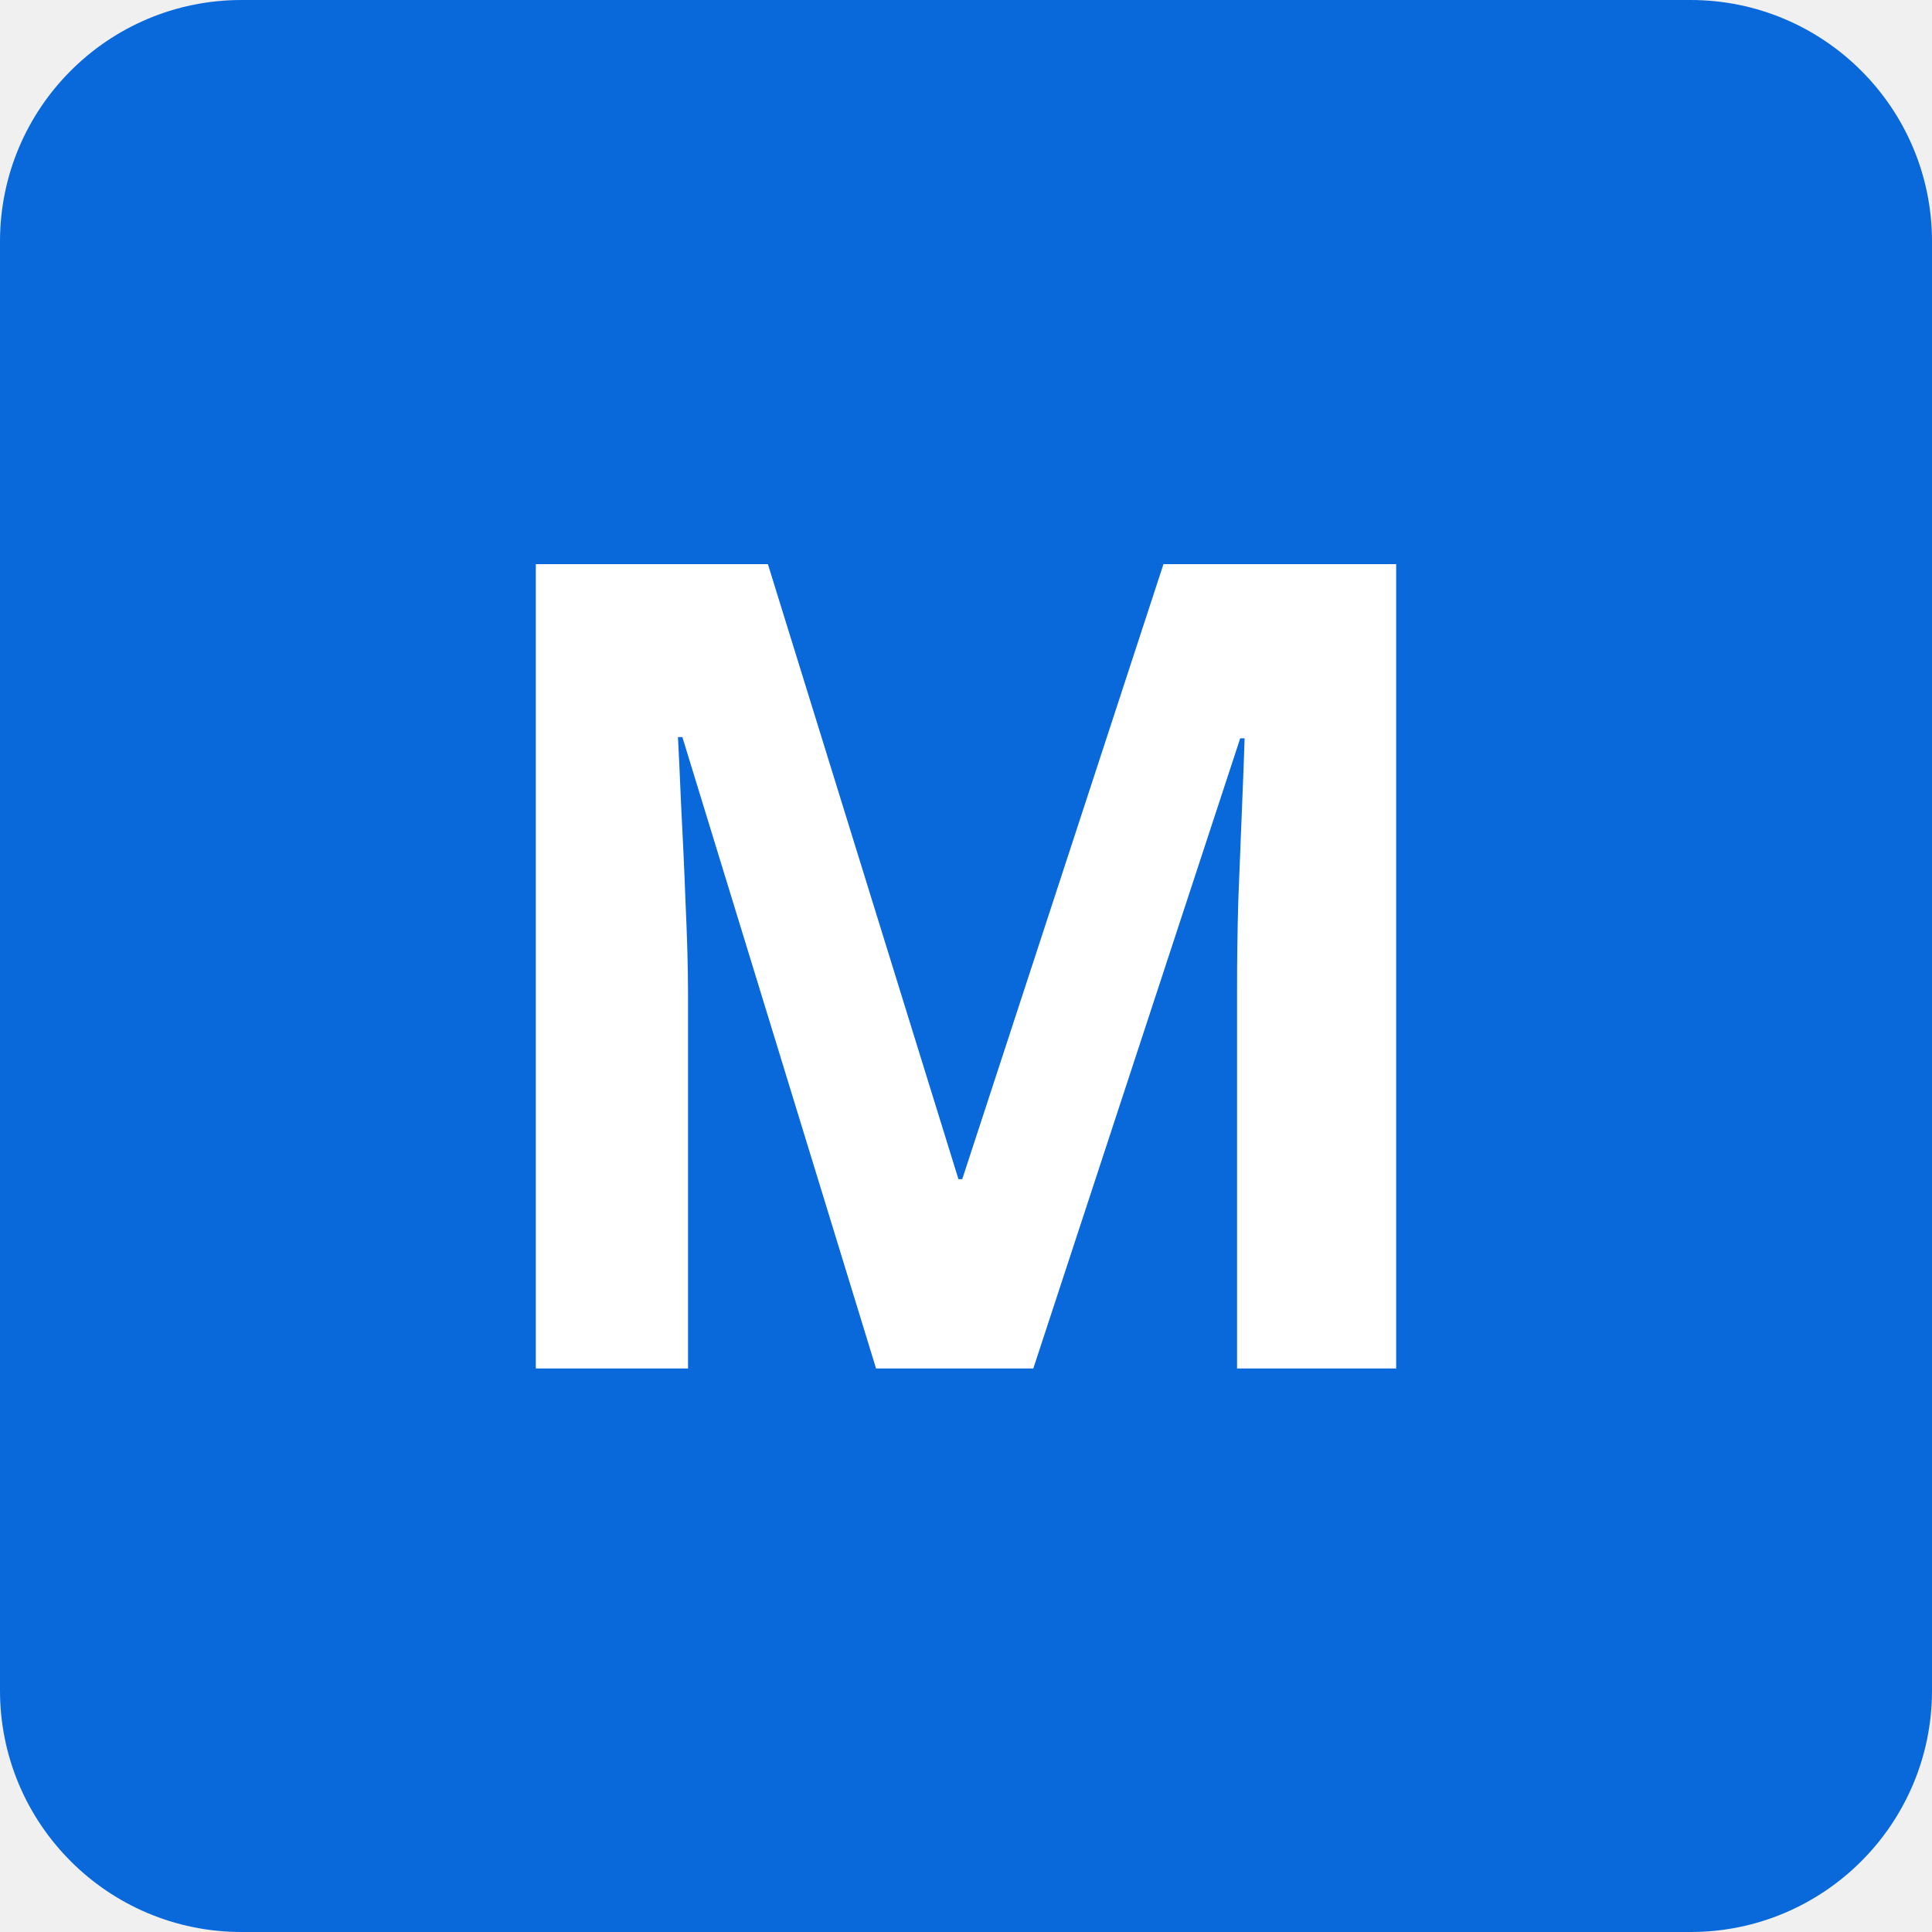
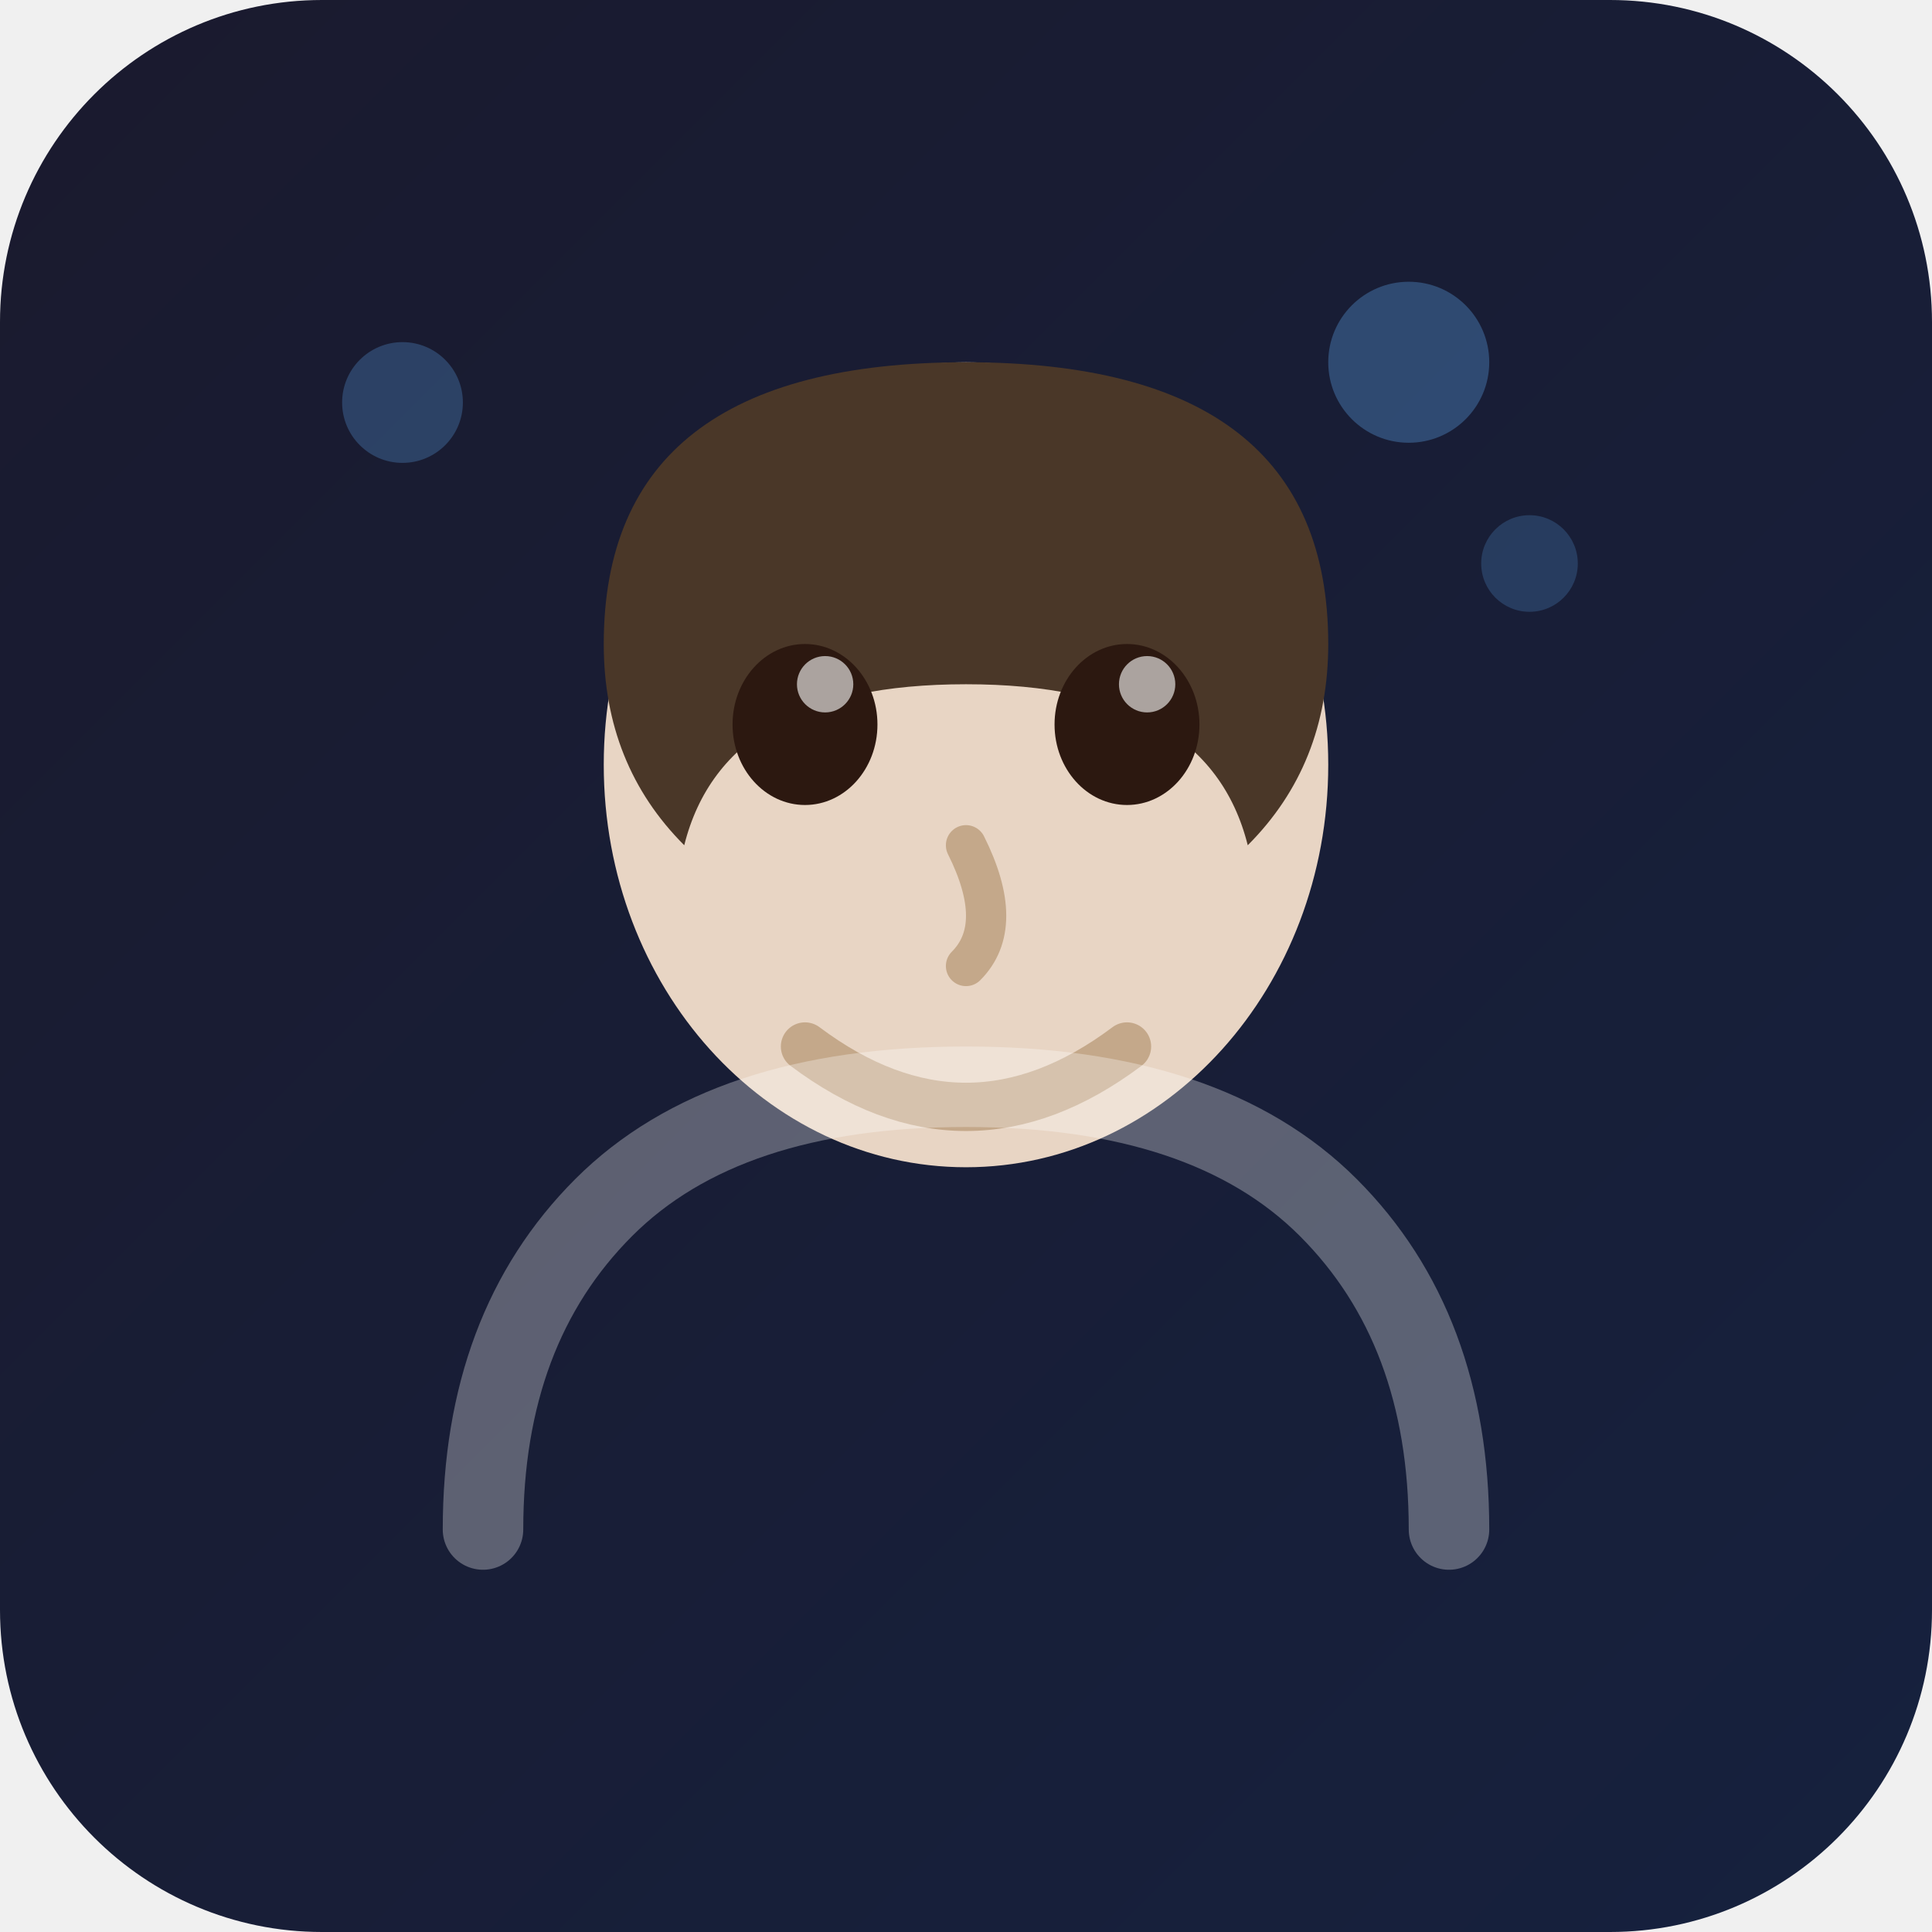
<svg xmlns="http://www.w3.org/2000/svg" viewBox="0 0 48 48">
-   <rect width="48" height="48" rx="6" fill="#0969da" />
-   <text x="24" y="34" font-size="28" text-anchor="middle" fill="white" font-family="sans-serif" font-weight="bold">M</text>
+   <defs>
+     <linearGradient id="bg" x1="0" y1="0" x2="1" y2="1">
+       <stop offset="0%" stop-color="#1a1a2e" />
+       <stop offset="100%" stop-color="#16213e" />
+     </linearGradient>
+   </defs>
+   <rect width="48" height="48" rx="8" fill="url(#bg)" />
+   <ellipse cx="24" cy="19" rx="9" ry="10" fill="#e8d5c4" />
+   <path d="M15 16q0-7 9-7q9 0 9 7q0 3-2 5q-1-4-7-4q-6 0-7 4q-2-2-2-5z" fill="#4a3728" />
+   <ellipse cx="20" cy="18" rx="1.8" ry="2" fill="#2c1810" />
+   <ellipse cx="28" cy="18" rx="1.8" ry="2" fill="#2c1810" />
+   <circle cx="20.5" cy="17" r="0.7" fill="rgba(255,255,255,0.6)" />
+   <circle cx="28.5" cy="17" r="0.7" fill="rgba(255,255,255,0.6)" />
+   <path d="M24 21q1 2 0 3" fill="none" stroke="#c4a88a" stroke-width="1" stroke-linecap="round" />
+   <path d="M20 26q4 3 8 0" fill="none" stroke="#c4a88a" stroke-width="1.2" stroke-linecap="round" />
+   <path d="M12 38q0-5 3-8q3-3 9-3q6 0 9 3q3 3 3 8" fill="none" stroke="rgba(255,255,255,0.3)" stroke-width="2" stroke-linecap="round" />
+   <circle cx="35" cy="9" r="2" fill="rgba(100,180,255,0.3)" />
+   <circle cx="38" cy="14" r="1.2" fill="rgba(100,180,255,0.2)" />
+   <circle cx="10" cy="10" r="1.5" fill="rgba(100,180,255,0.25)" />
</svg>
